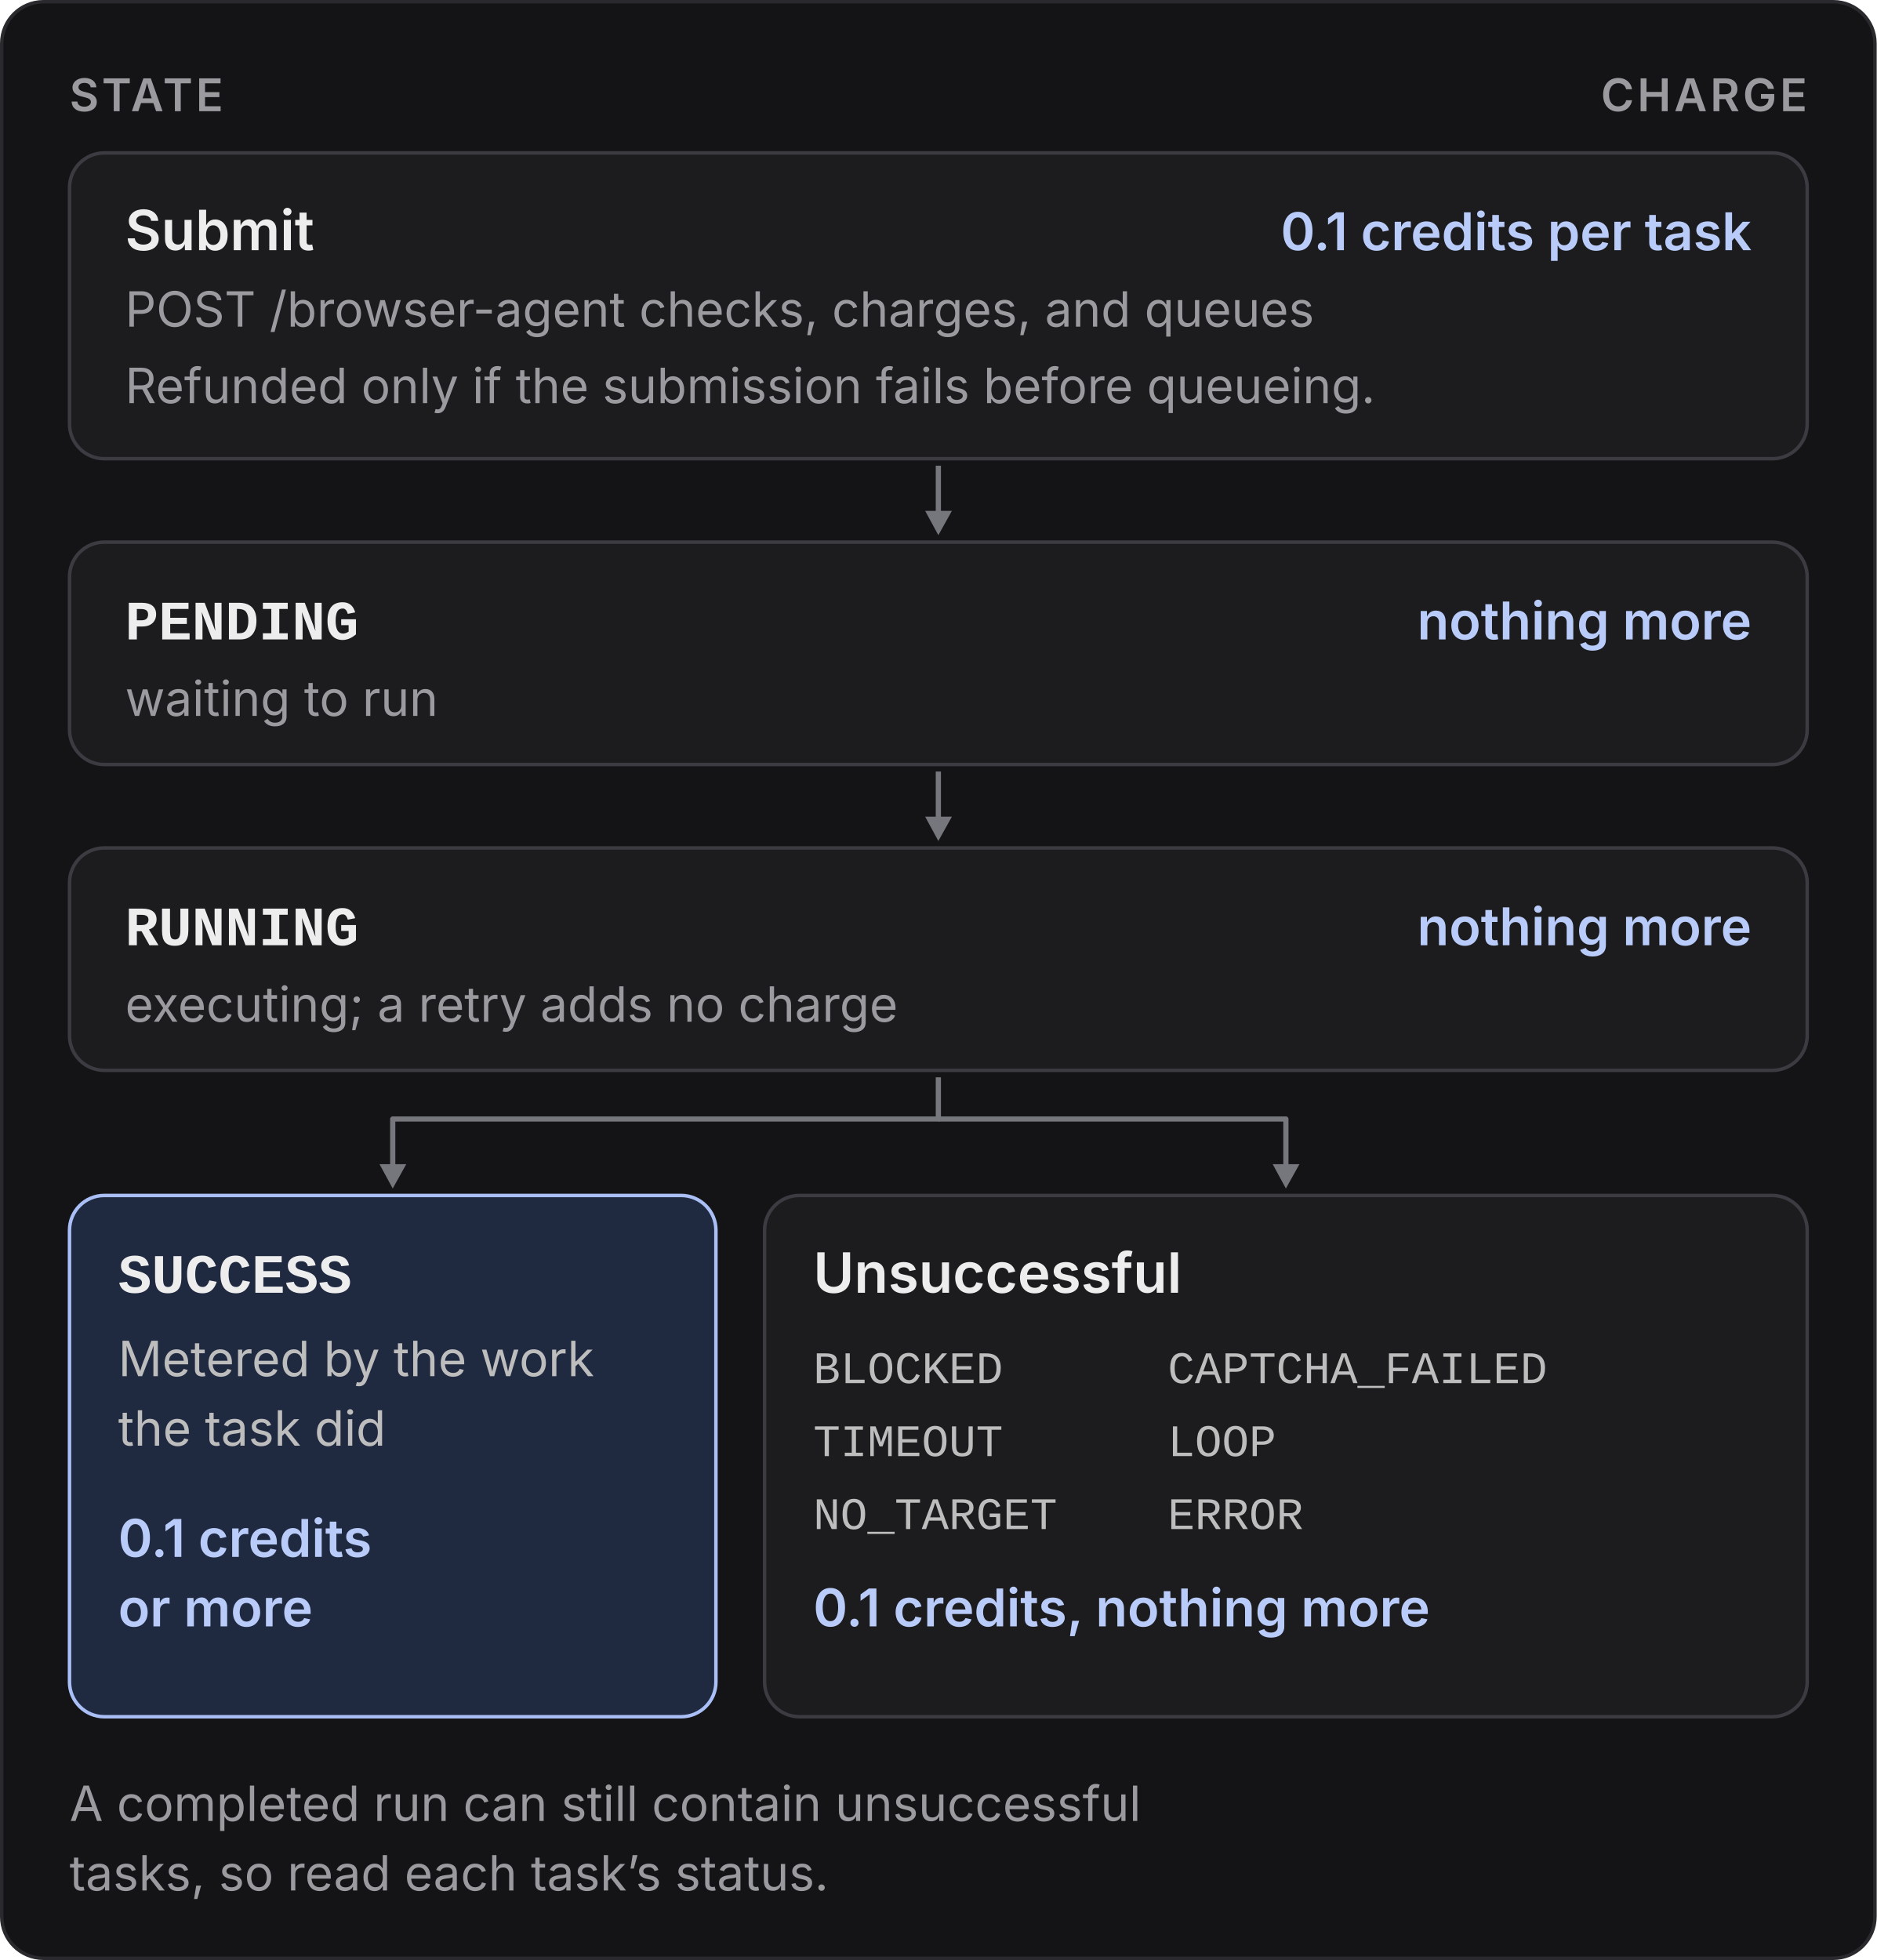
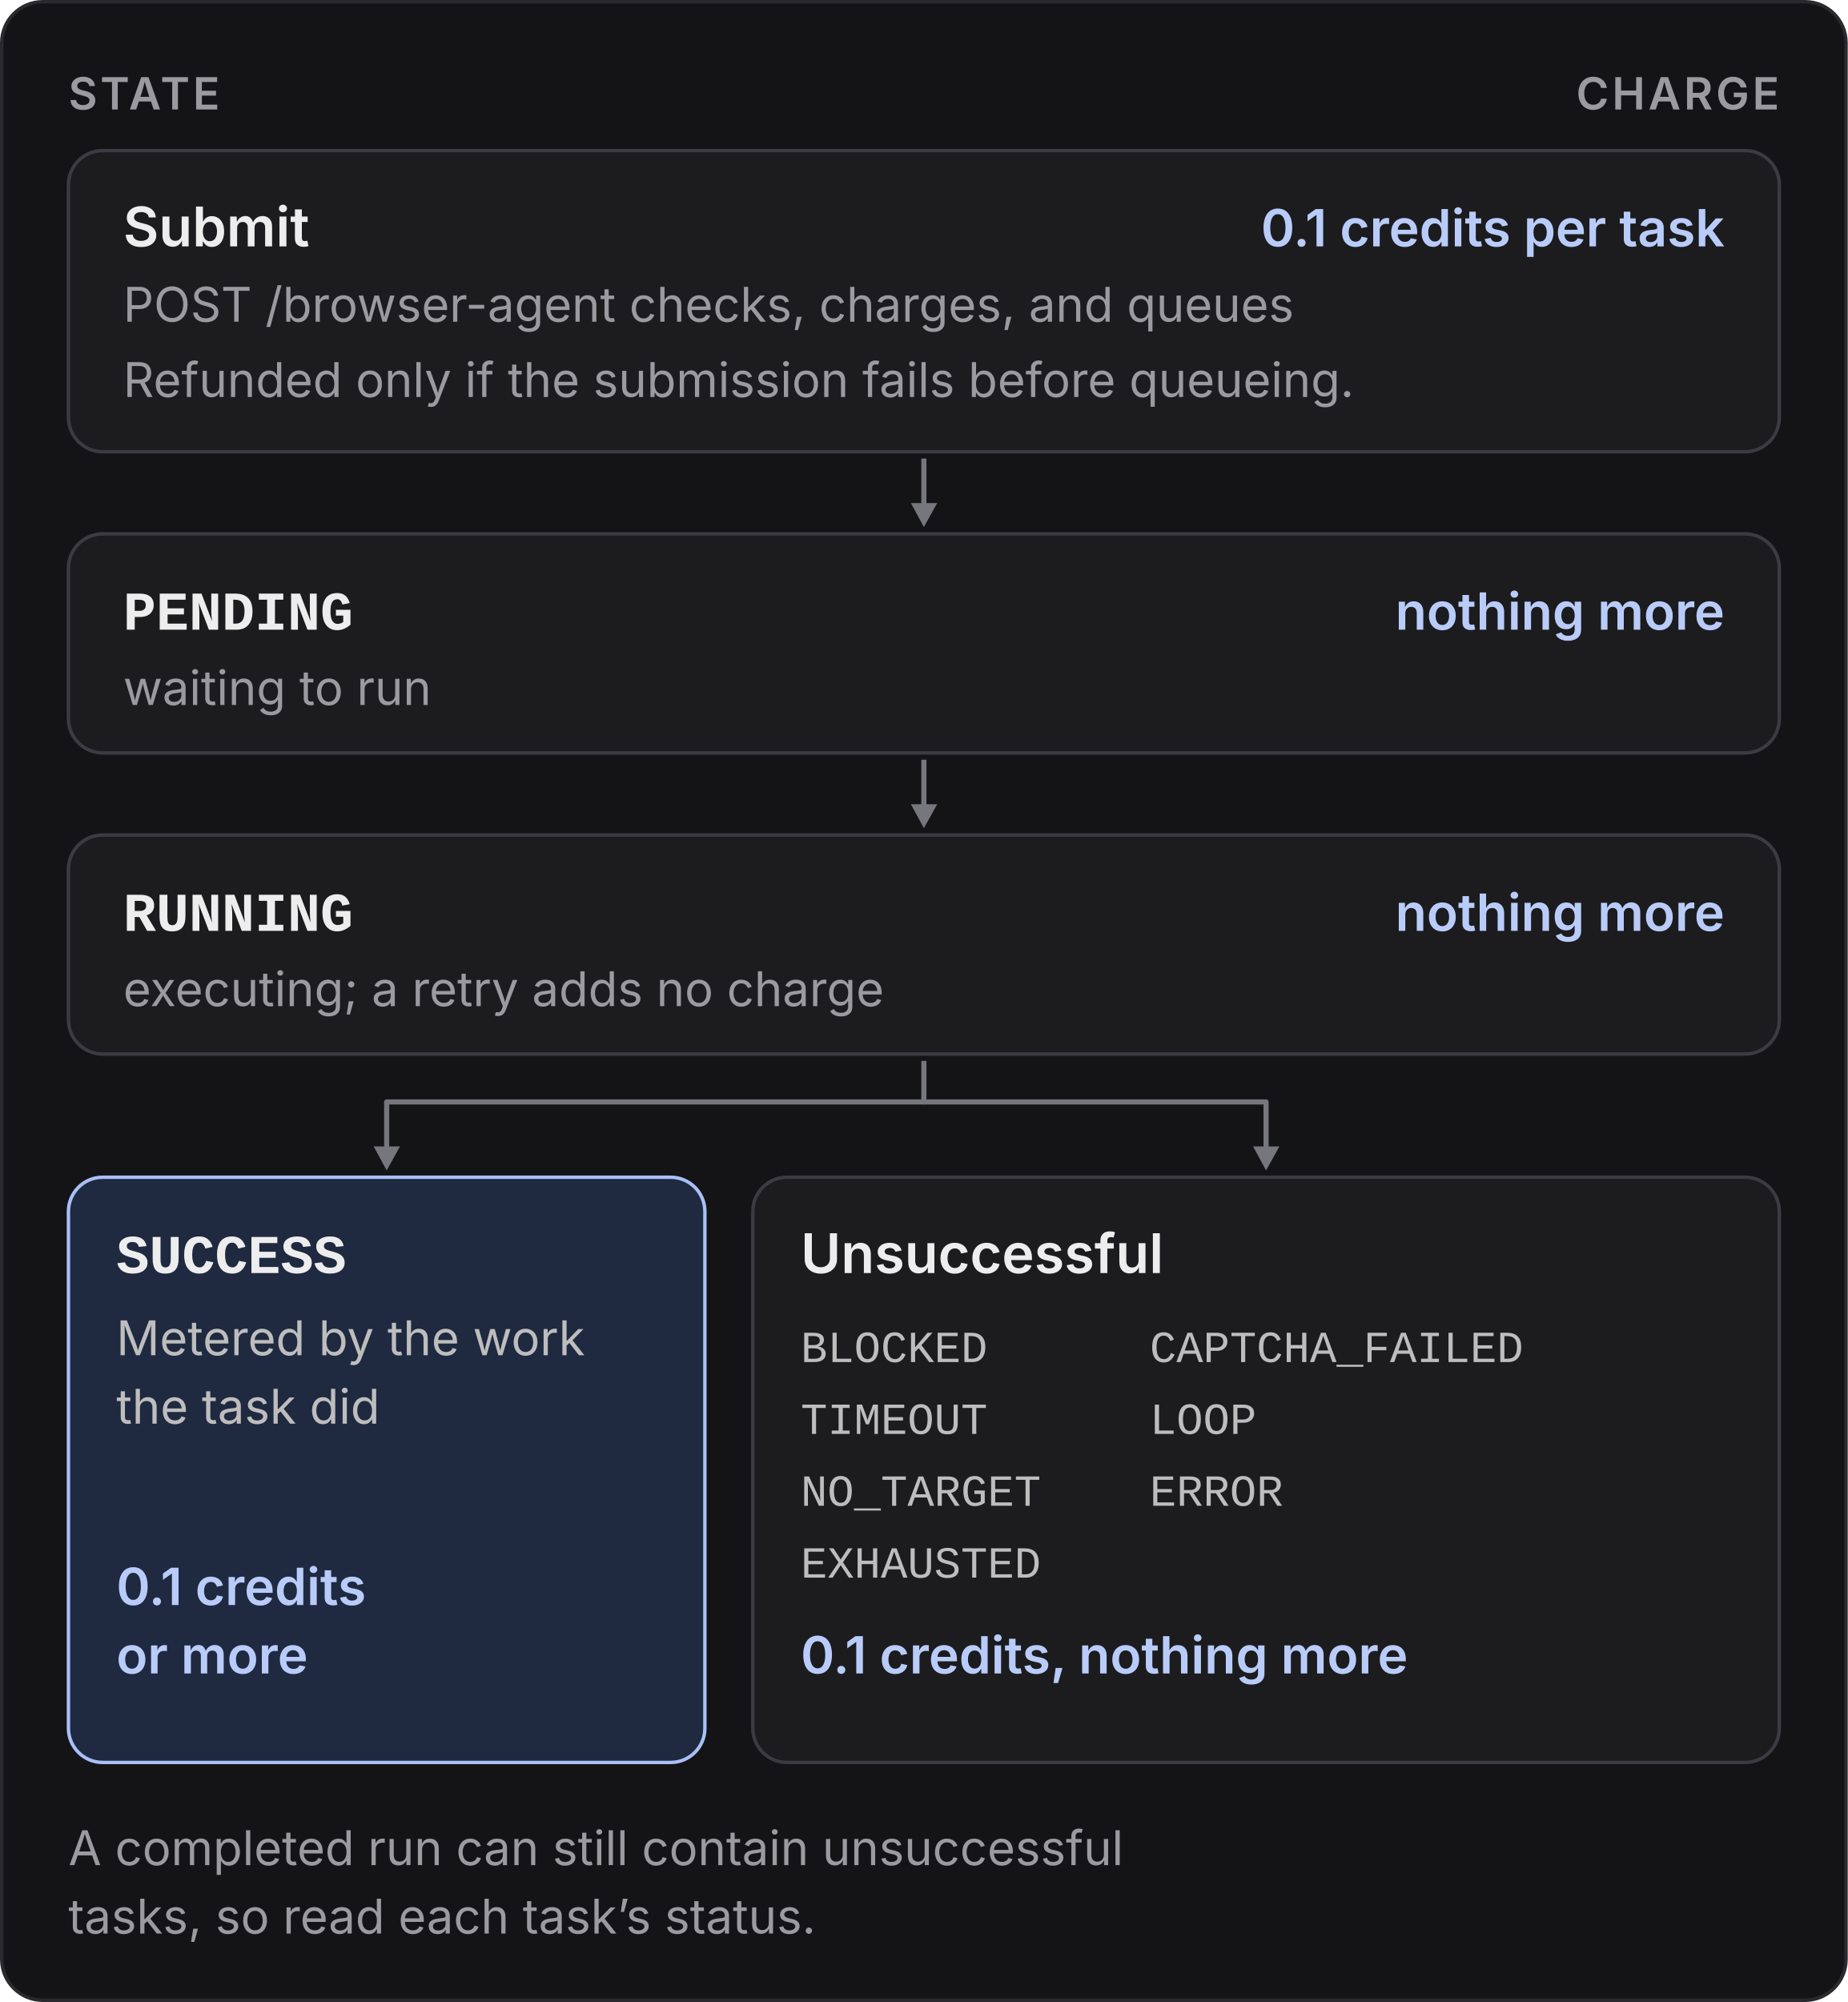
- <svg xmlns="http://www.w3.org/2000/svg" width="540" height="564" viewBox="0 0 540 564" role="img" aria-labelledby="title desc">
+ <svg xmlns="http://www.w3.org/2000/svg" width="540" height="585" viewBox="0 0 540 585" role="img" aria-labelledby="title desc">
  <style>
text{font-family:Inter, ui-sans-serif, -apple-system, BlinkMacSystemFont, "Segoe UI", Roboto, "Helvetica Neue", Arial, sans-serif}
.m{font-family:ui-monospace, SFMono-Regular, Menlo, Monaco, Consolas, "Liberation Mono", monospace}
.b{font-weight:600}
.cap{letter-spacing:.07em}
.bg{fill:#141416;stroke:#2a2a2e}
.n{fill:#1c1c1f;stroke:#3b3b41}
.na{fill:#1f2940;stroke:#a9bff6}
.soft{fill:#232327}
.fa{fill:#a9bff6}
.fsa{fill:#1f2940}
.t1{fill:#ededed}
.t2{fill:#bdbdbd}
.t3{fill:#9a9a9f}
.ta{fill:#b9ccf9}
.ton{fill:#0e0e10}
.ln{fill:none;stroke:#76767d}
.lna{fill:none;stroke:#a9bff6}
.hd{fill:#76767d}
.hda{fill:#a9bff6}
.rule{fill:none;stroke:#2c2c31}
</style>
-   <rect x="0.5" y="0.5" width="539" height="563" rx="12" class="bg" />
+   <rect x="0.5" y="0.5" width="539" height="584" rx="12" class="bg" />
  <text x="20" y="32" font-size="13" class="t3 b cap">STATE</text>
  <text x="520" y="32" font-size="13" class="t3 b cap" text-anchor="end">CHARGE</text>
  <rect x="20" y="44" width="500" height="88" rx="10" class="n" />
  <text x="36" y="72" font-size="16" class="t1 b">Submit</text>
  <text x="36" y="94" font-size="14" class="t3">POST /browser-agent checks, charges, and queues</text>
  <text x="504" y="72" font-size="15" class="ta b" text-anchor="end">0.1 credits per task</text>
  <text x="36" y="116" font-size="14" class="t3">Refunded only if the submission fails before queueing.</text>
  <path d="M270 134L270 148" class="ln" stroke-width="1.5" stroke-linejoin="round" />
  <path d="M270 154L266.2 147L273.9 147Z" class="hd" />
  <rect x="20" y="156" width="500" height="64" rx="10" class="n" />
  <text x="36" y="184" font-size="16" class="t1 b m">PENDING</text>
  <text x="36" y="206" font-size="14" class="t3">waiting to run</text>
  <text x="504" y="184" font-size="15" class="ta b" text-anchor="end">nothing more</text>
  <path d="M270 222L270 236" class="ln" stroke-width="1.5" stroke-linejoin="round" />
  <path d="M270 242L266.2 235L273.9 235Z" class="hd" />
  <rect x="20" y="244" width="500" height="64" rx="10" class="n" />
  <text x="36" y="272" font-size="16" class="t1 b m">RUNNING</text>
  <text x="36" y="294" font-size="14" class="t3">executing; a retry adds no charge</text>
  <text x="504" y="272" font-size="15" class="ta b" text-anchor="end">nothing more</text>
  <path d="M270 310L270 322L113 322L113 336" class="ln" stroke-width="1.5" stroke-linejoin="round" />
  <path d="M113 342L109.2 335L116.9 335Z" class="hd" />
  <path d="M270 322L370 322L370 336" class="ln" stroke-width="1.5" stroke-linejoin="round" />
  <path d="M370 342L366.2 335L373.9 335Z" class="hd" />
-   <rect x="20" y="344" width="186" height="150" rx="10" class="na" />
+   <rect x="20" y="344" width="186" height="171" rx="10" class="na" />
  <text x="34" y="372" font-size="16" class="t1 b m">SUCCESS</text>
  <text x="34" y="396" font-size="14" class="t2">Metered by the work</text>
  <text x="34" y="416" font-size="14" class="t2">the task did</text>
-   <text x="34" y="448" font-size="15" class="ta b">0.1 credits</text>
-   <text x="34" y="468" font-size="15" class="ta b">or more</text>
-   <rect x="220" y="344" width="300" height="150" rx="10" class="n" />
+   <text x="34" y="469" font-size="15" class="ta b">0.1 credits</text>
+   <text x="34" y="489" font-size="15" class="ta b">or more</text>
+   <rect x="220" y="344" width="300" height="171" rx="10" class="n" />
  <text x="234" y="372" font-size="16" class="t1 b">Unsuccessful</text>
  <text x="234" y="398" font-size="13" class="t2 m">BLOCKED</text>
  <text x="336" y="398" font-size="13" class="t2 m">CAPTCHA_FAILED</text>
  <text x="234" y="419" font-size="13" class="t2 m">TIMEOUT</text>
  <text x="336" y="419" font-size="13" class="t2 m">LOOP</text>
  <text x="234" y="440" font-size="13" class="t2 m">NO_TARGET</text>
  <text x="336" y="440" font-size="13" class="t2 m">ERROR</text>
-   <text x="234" y="468" font-size="15" class="ta b">0.1 credits, nothing more</text>
-   <text x="20" y="524" font-size="14" class="t3">A completed run can still contain unsuccessful</text>
-   <text x="20" y="544" font-size="14" class="t3">tasks, so read each task’s status.</text>
+   <text x="234" y="461" font-size="13" class="t2 m">EXHAUSTED</text>
+   <text x="234" y="489" font-size="15" class="ta b">0.1 credits, nothing more</text>
+   <text x="20" y="545" font-size="14" class="t3">A completed run can still contain unsuccessful</text>
+   <text x="20" y="565" font-size="14" class="t3">tasks, so read each task’s status.</text>
</svg>
